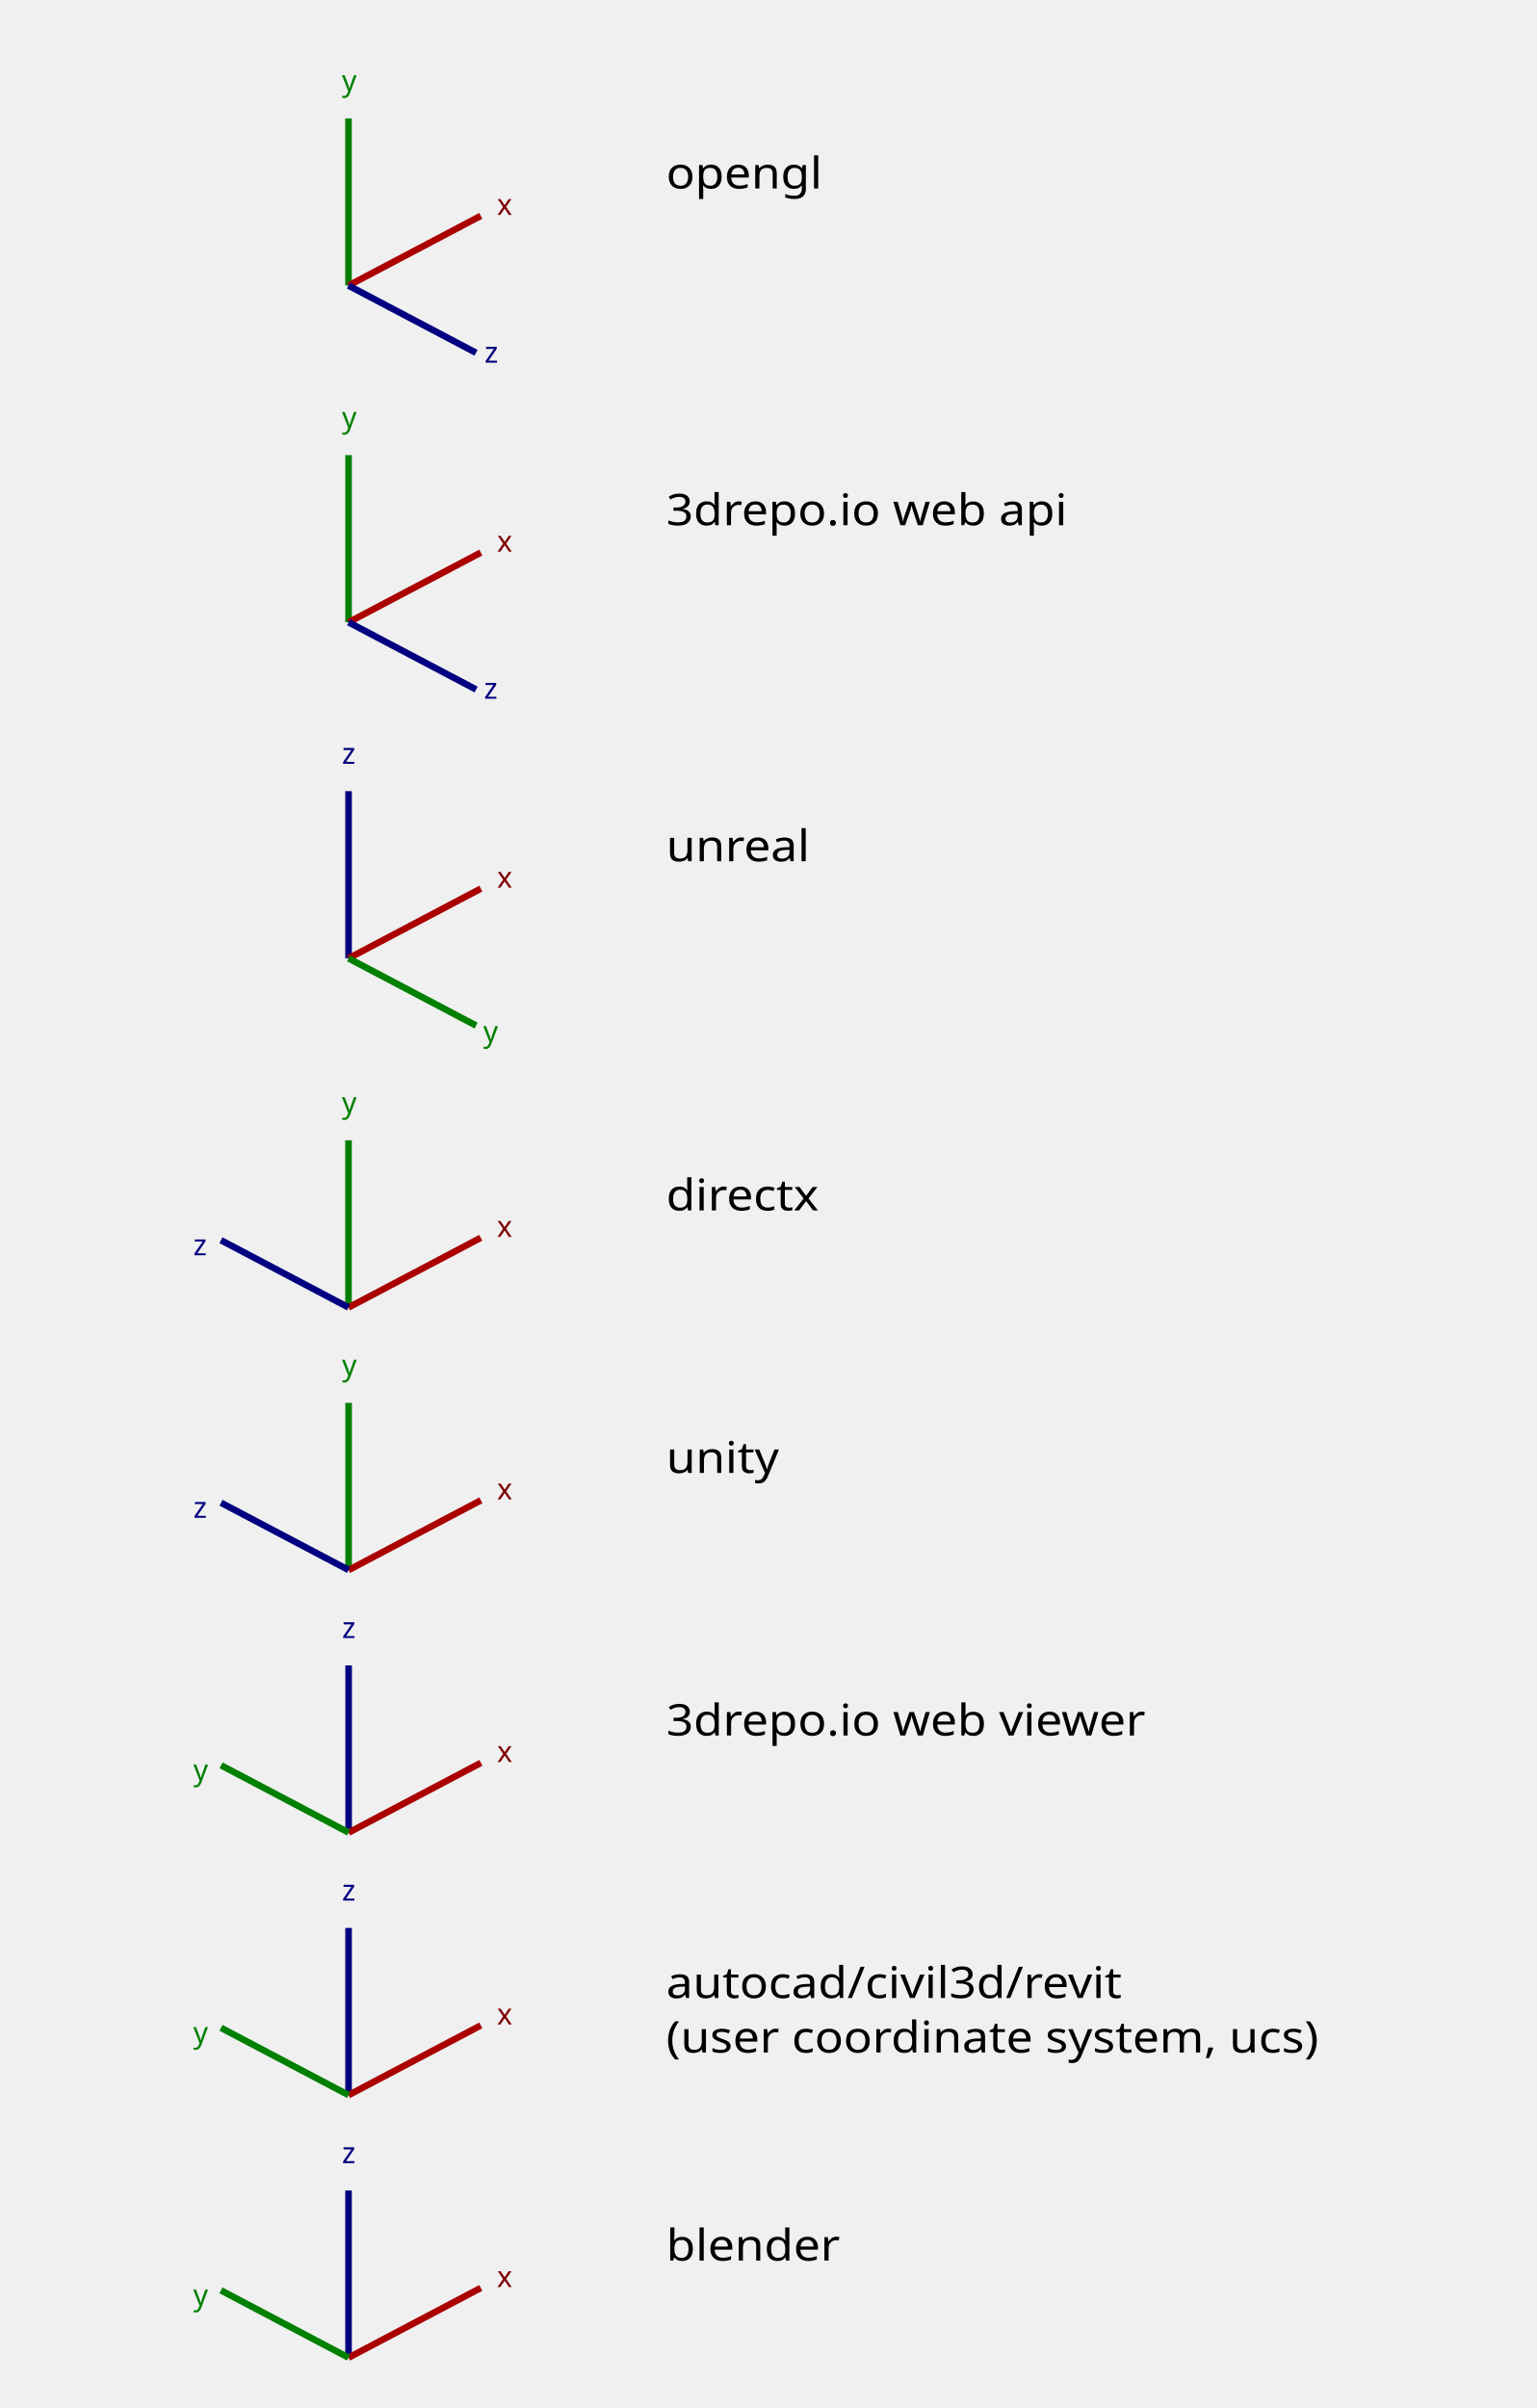
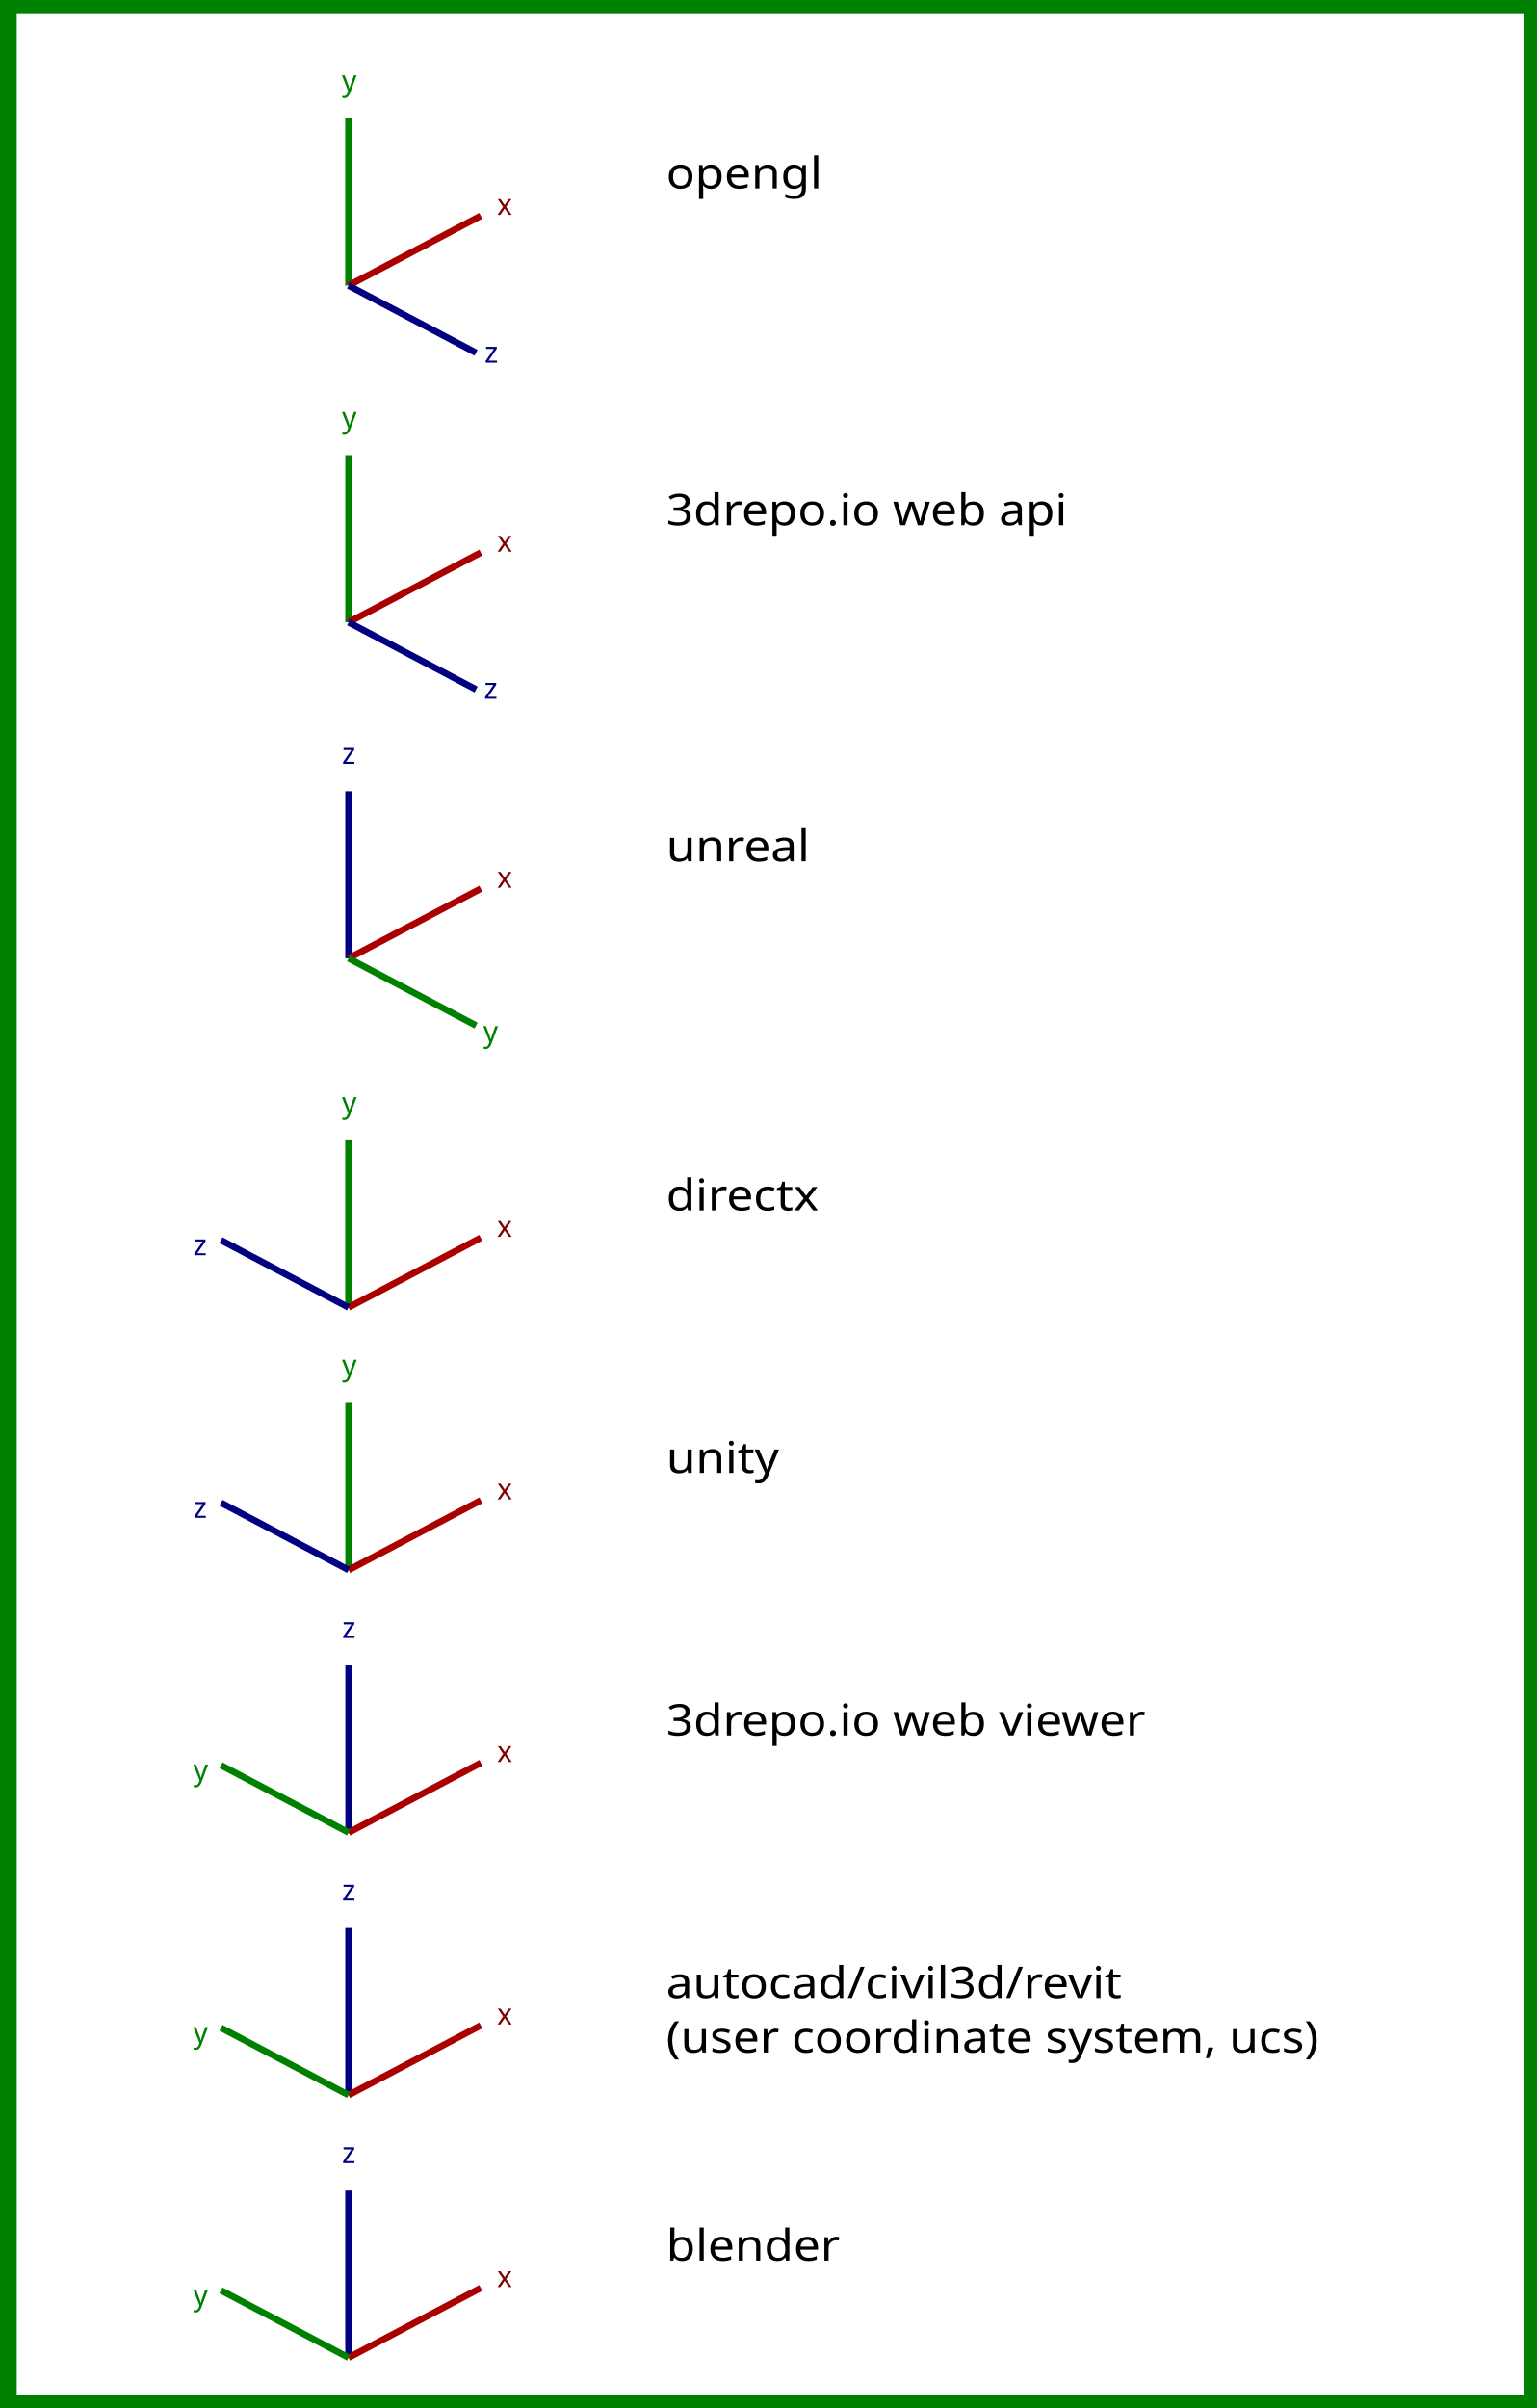
<svg xmlns="http://www.w3.org/2000/svg" width="210mm" height="329mm" viewBox="0 0 210 329" version="1.1" id="svg5">
  <defs id="defs2">
    <rect x="760.939" y="577.45" width="755.542" height="269.836" id="rect54368" />
    <rect x="551.816" y="358.883" width="573.402" height="205.076" id="rect44884" />
  </defs>
+   <g id="layer2">
+     <rect style="fill:#808080;stroke:#008000;stroke-width:0.901" id="rect134" width="210.613" height="329.127" x="0" y="0" />
+     <path style="fill:#ffffff;stroke:#008000;stroke-width:9.189" d="M 4.048,621.973 V 2.698 H 398.009 791.97 V 621.973 1241.248 H 398.009 4.048 Z" id="path290" transform="scale(0.2645833)" />
+   </g>
  <g id="layer1" style="display:inline">
    <text xml:space="preserve" style="font-size:4.233px;line-height:1.25;font-family:sans-serif;stroke-width:0.265" x="30.521" y="15.35" id="text10662">
      <tspan id="tspan10660" style="font-size:4.233px;stroke-width:0.265" x="30.521" y="15.35" />
    </text>
    <g id="g104748" transform="translate(0,208.2107)">
      <path style="fill:#000080;stroke:#000080;stroke-width:0.901;stroke-linecap:butt;stroke-linejoin:miter;stroke-miterlimit:4;stroke-dasharray:none;stroke-opacity:1" d="M 47.641,42.165 V 19.33" id="path44" />
      <path style="fill:#800000;stroke:#aa0000;stroke-width:0.901;stroke-linecap:butt;stroke-linejoin:miter;stroke-miterlimit:4;stroke-dasharray:none;stroke-opacity:1" d="M 47.637,42.17 65.715,32.643" id="path159" />
      <path style="fill:none;stroke:#008000;stroke-width:0.901;stroke-linecap:butt;stroke-linejoin:miter;stroke-miterlimit:4;stroke-dasharray:none;stroke-opacity:1" d="M 47.641,42.165 C 30.208,32.978 30.208,32.978 30.208,32.978" id="path354" />
      <text xml:space="preserve" style="font-size:3.982px;line-height:1.25;font-family:sans-serif;fill:#800000;stroke-width:0.249" x="68.529" y="32.231" id="text13544" transform="scale(0.9911552,1.008924)">
        <tspan id="tspan13542" style="fill:#800000;stroke-width:0.249" x="68.529" y="32.231">x</tspan>
      </text>
      <text xml:space="preserve" style="font-size:3.982px;line-height:1.25;font-family:sans-serif;fill:#008000;stroke-width:0.249" x="26.66" y="34.722" id="text14406" transform="scale(0.9911552,1.008924)">
        <tspan id="tspan14404" style="fill:#008000;stroke-width:0.249" x="26.66" y="34.722">y</tspan>
      </text>
      <text xml:space="preserve" style="font-size:3.982px;line-height:1.25;font-family:sans-serif;fill:#000080;stroke-width:0.249" x="47.156" y="15.451" id="text15136" transform="scale(0.9911552,1.008924)">
        <tspan id="tspan15134" style="fill:#000080;stroke-width:0.249" x="47.156" y="15.451">z</tspan>
      </text>
      <text xml:space="preserve" style="font-size:6.232px;line-height:1.25;font-family:sans-serif;stroke-width:0.389" x="87.108" y="30.21" id="text17104" transform="scale(1.045202,0.9567528)">
        <tspan id="tspan17102" style="stroke-width:0.389" x="87.108" y="30.21">3drepo.io web viewer</tspan>
      </text>
    </g>
    <g id="g104735" transform="translate(0,137.3631)">
      <path style="fill:none;stroke:#008000;stroke-width:0.901;stroke-linecap:butt;stroke-linejoin:miter;stroke-miterlimit:4;stroke-dasharray:none;stroke-opacity:1" d="M 47.637,77.142 V 54.307" id="path44-8" />
      <path style="fill:#800000;stroke:#aa0000;stroke-width:0.901;stroke-linecap:butt;stroke-linejoin:miter;stroke-miterlimit:4;stroke-dasharray:none;stroke-opacity:1" d="M 47.634,77.147 65.712,67.62" id="path159-5" />
      <path style="fill:none;stroke:#000080;stroke-width:0.901;stroke-linecap:butt;stroke-linejoin:miter;stroke-miterlimit:4;stroke-dasharray:none;stroke-opacity:1" d="M 47.637,77.142 C 30.205,67.955 30.205,67.955 30.205,67.955" id="path354-3" />
      <text xml:space="preserve" style="font-size:3.982px;line-height:1.25;font-family:sans-serif;fill:#800000;stroke-width:0.249" x="68.525" y="66.899" id="text13544-1" transform="scale(0.9911552,1.008924)">
        <tspan id="tspan13542-4" style="fill:#800000;stroke-width:0.249" x="68.525" y="66.899">x</tspan>
      </text>
      <text xml:space="preserve" style="font-size:3.982px;line-height:1.25;font-family:sans-serif;fill:#000080;stroke-width:0.249" x="26.657" y="69.39" id="text14406-6" transform="scale(0.9911552,1.008924)">
        <tspan id="tspan14404-1" style="fill:#000080;stroke-width:0.249" x="26.657" y="69.39">z</tspan>
      </text>
      <text xml:space="preserve" style="font-size:3.982px;line-height:1.25;font-family:sans-serif;fill:#008000;stroke-width:0.249" x="47.153" y="50.119" id="text15136-7" transform="scale(0.9911552,1.008924)">
        <tspan id="tspan15134-2" style="fill:#008000;stroke-width:0.249" x="47.153" y="50.119">y</tspan>
      </text>
      <text xml:space="preserve" style="font-size:6.232px;line-height:1.25;font-family:sans-serif;stroke-width:0.389" x="87.105" y="66.768" id="text17104-3" transform="scale(1.045202,0.9567528)">
        <tspan style="stroke-width:0.389" x="87.105" y="66.768" id="tspan36976">unity</tspan>
      </text>
    </g>
    <g id="g104722" transform="translate(0,-28.88845)">
      <path style="fill:none;stroke:#008000;stroke-width:0.901;stroke-linecap:butt;stroke-linejoin:miter;stroke-miterlimit:4;stroke-dasharray:none;stroke-opacity:1" d="M 47.634,113.904 V 91.069" id="path44-8-5" />
      <path style="fill:#800000;stroke:#aa0000;stroke-width:0.901;stroke-linecap:butt;stroke-linejoin:miter;stroke-miterlimit:4;stroke-dasharray:none;stroke-opacity:1" d="m 47.631,113.909 18.078,-9.527" id="path159-5-0" />
      <path style="fill:none;stroke:#000080;stroke-width:0.901;stroke-linecap:butt;stroke-linejoin:miter;stroke-miterlimit:4;stroke-dasharray:none;stroke-opacity:1" d="m 65.063,123.096 c -17.432,-9.187 -17.432,-9.187 -17.432,-9.187" id="path354-3-2-1" />
      <text xml:space="preserve" style="font-size:3.982px;line-height:1.25;font-family:sans-serif;fill:#800000;stroke-width:0.249" x="68.522" y="103.335" id="text13544-1-1" transform="scale(0.9911552,1.008924)">
        <tspan id="tspan13542-4-2" style="fill:#800000;stroke-width:0.249" x="68.522" y="103.335">x</tspan>
      </text>
      <text xml:space="preserve" style="font-size:3.982px;line-height:1.25;font-family:sans-serif;fill:#000080;stroke-width:0.249" x="66.721" y="123.252" id="text14406-6-6" transform="scale(0.9911552,1.008924)">
        <tspan id="tspan14404-1-4" style="fill:#000080;stroke-width:0.249" x="66.721" y="123.252">z</tspan>
      </text>
      <text xml:space="preserve" style="font-size:3.982px;line-height:1.25;font-family:sans-serif;fill:#008000;stroke-width:0.249" x="47.15" y="86.555" id="text15136-7-5" transform="scale(0.9911552,1.008924)">
        <tspan id="tspan15134-2-9" style="fill:#008000;stroke-width:0.249" x="47.15" y="86.555">y</tspan>
      </text>
      <text xml:space="preserve" style="font-size:6.232px;line-height:1.25;font-family:sans-serif;stroke-width:0.389" x="87.102" y="105.192" id="text17104-3-1" transform="scale(1.045202,0.9567528)">
        <tspan style="stroke-width:0.389" x="87.102" y="105.192" id="tspan50270">3drepo.io web api</tspan>
      </text>
    </g>
    <g id="g104709" transform="translate(0,-21.52054)">
      <path style="fill:none;stroke:#000080;stroke-width:0.901;stroke-linecap:butt;stroke-linejoin:miter;stroke-miterlimit:4;stroke-dasharray:none;stroke-opacity:1" d="M 47.631,152.45 V 129.616" id="path44-8-5-0" />
      <path style="fill:#800000;stroke:#aa0000;stroke-width:0.901;stroke-linecap:butt;stroke-linejoin:miter;stroke-miterlimit:4;stroke-dasharray:none;stroke-opacity:1" d="m 47.628,152.456 18.078,-9.527" id="path159-5-0-3" />
      <path style="fill:none;stroke:#008000;stroke-width:0.901;stroke-linecap:butt;stroke-linejoin:miter;stroke-miterlimit:4;stroke-dasharray:none;stroke-opacity:1" d="m 65.06,161.643 c -17.432,-9.187 -17.432,-9.187 -17.432,-9.187" id="path354-3-2-5-7" />
      <text xml:space="preserve" style="font-size:3.982px;line-height:1.25;font-family:sans-serif;fill:#800000;stroke-width:0.249" x="68.519" y="141.541" id="text13544-1-1-8" transform="scale(0.9911552,1.008924)">
        <tspan id="tspan13542-4-2-1" style="fill:#800000;stroke-width:0.249" x="68.519" y="141.541">x</tspan>
      </text>
      <text xml:space="preserve" style="font-size:3.982px;line-height:1.25;font-family:sans-serif;fill:#008000;stroke-width:0.249" x="66.628" y="162.43" id="text14406-6-6-9" transform="scale(0.9911552,1.008924)">
        <tspan id="tspan14404-1-4-4" style="fill:#008000;stroke-width:0.249" x="66.628" y="162.43">y</tspan>
      </text>
      <text xml:space="preserve" style="font-size:3.982px;line-height:1.25;font-family:sans-serif;fill:#000080;stroke-width:0.249" x="47.146" y="124.761" id="text15136-7-5-4" transform="scale(0.9911552,1.008924)">
        <tspan id="tspan15134-2-9-1" style="fill:#000080;stroke-width:0.249" x="47.146" y="124.761">z</tspan>
      </text>
      <text xml:space="preserve" style="font-size:6.232px;line-height:1.25;font-family:sans-serif;stroke-width:0.389" x="87.099" y="145.481" id="text17104-3-1-5" transform="scale(1.045202,0.9567528)">
        <tspan style="stroke-width:0.389" x="87.099" y="145.481" id="tspan50270-6">unreal</tspan>
      </text>
    </g>
    <g id="g104696" transform="translate(0,85.61585)">
      <path style="fill:none;stroke:#000080;stroke-width:0.901;stroke-linecap:butt;stroke-linejoin:miter;stroke-miterlimit:4;stroke-dasharray:none;stroke-opacity:1" d="M 47.631,200.63 V 177.795" id="path44-8-5-0-4" />
      <path style="fill:#800000;stroke:#aa0000;stroke-width:0.901;stroke-linecap:butt;stroke-linejoin:miter;stroke-miterlimit:4;stroke-dasharray:none;stroke-opacity:1" d="m 47.628,200.635 18.078,-9.527" id="path159-5-0-3-9" />
      <path style="fill:none;stroke:#008000;stroke-width:0.901;stroke-linecap:butt;stroke-linejoin:miter;stroke-miterlimit:4;stroke-dasharray:none;stroke-opacity:1" d="m 47.631,200.63 c -17.432,-9.187 -17.432,-9.187 -17.432,-9.187" id="path354-3-2-5-4" />
      <text xml:space="preserve" style="font-size:3.982px;line-height:1.25;font-family:sans-serif;fill:#800000;stroke-width:0.249" x="68.519" y="189.295" id="text13544-1-1-8-2" transform="scale(0.9911552,1.008924)">
        <tspan id="tspan13542-4-2-1-2" style="fill:#800000;stroke-width:0.249" x="68.519" y="189.295">x</tspan>
      </text>
      <text xml:space="preserve" style="font-size:3.982px;line-height:1.25;font-family:sans-serif;fill:#008000;stroke-width:0.249" x="26.65" y="191.786" id="text14406-6-6-9-7" transform="scale(0.9911552,1.008924)">
        <tspan id="tspan14404-1-4-4-4" style="fill:#008000;stroke-width:0.249" x="26.65" y="191.786">y</tspan>
      </text>
      <text xml:space="preserve" style="font-size:3.982px;line-height:1.25;font-family:sans-serif;fill:#000080;stroke-width:0.249" x="47.146" y="172.515" id="text15136-7-5-4-2" transform="scale(0.9911552,1.008924)">
        <tspan id="tspan15134-2-9-1-0" style="fill:#000080;stroke-width:0.249" x="47.146" y="172.515">z</tspan>
      </text>
      <text xml:space="preserve" style="font-size:6.232px;line-height:1.25;font-family:sans-serif;stroke-width:0.389" x="87.099" y="195.838" id="text17104-3-1-5-0" transform="scale(1.045202,0.9567528)">
        <tspan style="stroke-width:0.389" x="87.099" y="195.838" id="tspan50270-6-6">autocad/civil3d/revit</tspan>
        <tspan style="stroke-width:0.389" x="87.099" y="203.628" id="tspan135157">(user coordinate system, ucs) </tspan>
        <tspan style="stroke-width:0.389" x="87.099" y="211.418" id="tspan59494" />
      </text>
    </g>
    <g id="g104682" transform="translate(0,76.15725)">
      <path style="fill:none;stroke:#000080;stroke-width:0.901;stroke-linecap:butt;stroke-linejoin:miter;stroke-miterlimit:4;stroke-dasharray:none;stroke-opacity:1" d="M 47.628,245.959 V 223.125" id="path44-8-5-0-4-6" />
      <path style="fill:#800000;stroke:#aa0000;stroke-width:0.901;stroke-linecap:butt;stroke-linejoin:miter;stroke-miterlimit:4;stroke-dasharray:none;stroke-opacity:1" d="m 47.624,245.965 18.078,-9.527" id="path159-5-0-3-9-1" />
      <path style="fill:none;stroke:#008000;stroke-width:0.901;stroke-linecap:butt;stroke-linejoin:miter;stroke-miterlimit:4;stroke-dasharray:none;stroke-opacity:1" d="m 47.628,245.959 c -17.432,-9.187 -17.432,-9.187 -17.432,-9.187" id="path354-3-2-5-4-6" />
      <text xml:space="preserve" style="font-size:3.982px;line-height:1.25;font-family:sans-serif;fill:#800000;stroke-width:0.249" x="68.515" y="234.223" id="text13544-1-1-8-2-6" transform="scale(0.9911552,1.008924)">
        <tspan id="tspan13542-4-2-1-2-4" style="fill:#800000;stroke-width:0.249" x="68.515" y="234.223">x</tspan>
      </text>
      <text xml:space="preserve" style="font-size:3.982px;line-height:1.25;font-family:sans-serif;fill:#008000;stroke-width:0.249" x="26.647" y="236.714" id="text14406-6-6-9-7-7" transform="scale(0.9911552,1.008924)">
        <tspan id="tspan14404-1-4-4-4-0" style="fill:#008000;stroke-width:0.249" x="26.647" y="236.714">y</tspan>
      </text>
      <text xml:space="preserve" style="font-size:3.982px;line-height:1.25;font-family:sans-serif;fill:#000080;stroke-width:0.249" x="47.143" y="217.443" id="text15136-7-5-4-2-4" transform="scale(0.9911552,1.008924)">
        <tspan id="tspan15134-2-9-1-0-5" style="fill:#000080;stroke-width:0.249" x="47.143" y="217.443">z</tspan>
      </text>
      <text xml:space="preserve" style="font-size:6.232px;line-height:1.25;font-family:sans-serif;stroke-width:0.389" x="87.096" y="243.217" id="text17104-3-1-5-0-5" transform="scale(1.045202,0.9567528)">
        <tspan style="stroke-width:0.389" x="87.096" y="243.217" id="tspan59494-5">blender</tspan>
      </text>
    </g>
    <g id="g134449" transform="translate(0,-260.5889)">
      <path style="fill:none;stroke:#008000;stroke-width:0.901;stroke-linecap:butt;stroke-linejoin:miter;stroke-miterlimit:4;stroke-dasharray:none;stroke-opacity:1" d="M 47.624,299.6 V 276.766" id="path44-8-5-0-4-6-1" />
      <path style="fill:#800000;stroke:#aa0000;stroke-width:0.901;stroke-linecap:butt;stroke-linejoin:miter;stroke-miterlimit:4;stroke-dasharray:none;stroke-opacity:1" d="m 47.621,299.606 18.078,-9.527" id="path159-5-0-3-9-1-5" />
      <path style="fill:none;stroke:#000080;stroke-width:0.901;stroke-linecap:butt;stroke-linejoin:miter;stroke-miterlimit:4;stroke-dasharray:none;stroke-opacity:1" d="m 65.053,308.792 c -17.432,-9.187 -17.432,-9.187 -17.432,-9.187" id="path354-3-2-5-4-6-2-6" />
      <text xml:space="preserve" style="font-size:3.982px;line-height:1.25;font-family:sans-serif;fill:#800000;stroke-width:0.249" x="68.512" y="287.39" id="text13544-1-1-8-2-6-5" transform="scale(0.9911552,1.008924)">
        <tspan id="tspan13542-4-2-1-2-4-2" style="fill:#800000;stroke-width:0.249" x="68.512" y="287.39">x</tspan>
      </text>
      <text xml:space="preserve" style="font-size:3.982px;line-height:1.25;font-family:sans-serif;fill:#000080;stroke-width:0.249" x="66.801" y="307.394" id="text14406-6-6-9-7-7-1" transform="scale(0.9911552,1.008924)">
        <tspan id="tspan14404-1-4-4-4-0-5" style="fill:#000080;stroke-width:0.249" x="66.801" y="307.394">z</tspan>
      </text>
      <text xml:space="preserve" style="font-size:3.982px;line-height:1.25;font-family:sans-serif;fill:#008000;stroke-width:0.249" x="47.14" y="270.61" id="text15136-7-5-4-2-4-8" transform="scale(0.9911552,1.008924)">
        <tspan id="tspan15134-2-9-1-0-5-7" style="fill:#008000;stroke-width:0.249" x="47.14" y="270.61">y</tspan>
      </text>
      <text xml:space="preserve" style="font-size:6.232px;line-height:1.25;font-family:sans-serif;stroke-width:0.389" x="87.092" y="299.282" id="text17104-3-1-5-0-5-3" transform="scale(1.045202,0.9567528)">
        <tspan style="stroke-width:0.389" x="87.092" y="299.282" id="tspan59494-5-0">opengl</tspan>
      </text>
    </g>
    <g id="g104682-7" transform="translate(-0.00329,-67.32505)">
      <path style="fill:none;stroke:#008000;stroke-width:0.901;stroke-linecap:butt;stroke-linejoin:miter;stroke-miterlimit:4;stroke-dasharray:none;stroke-opacity:1" d="M 47.628,245.959 V 223.125" id="path44-8-5-0-4-6-6" />
      <path style="fill:#800000;stroke:#aa0000;stroke-width:0.901;stroke-linecap:butt;stroke-linejoin:miter;stroke-miterlimit:4;stroke-dasharray:none;stroke-opacity:1" d="m 47.624,245.965 18.078,-9.527" id="path159-5-0-3-9-1-4" />
      <path style="fill:none;stroke:#000080;stroke-width:0.901;stroke-linecap:butt;stroke-linejoin:miter;stroke-miterlimit:4;stroke-dasharray:none;stroke-opacity:1" d="m 47.628,245.959 c -17.432,-9.187 -17.432,-9.187 -17.432,-9.187" id="path354-3-2-5-4-6-8" />
      <text xml:space="preserve" style="font-size:3.982px;line-height:1.25;font-family:sans-serif;fill:#800000;stroke-width:0.249" x="68.515" y="234.223" id="text13544-1-1-8-2-6-8" transform="scale(0.9911552,1.008924)">
        <tspan id="tspan13542-4-2-1-2-4-8" style="fill:#800000;stroke-width:0.249" x="68.515" y="234.223">x</tspan>
      </text>
      <text xml:space="preserve" style="font-size:3.982px;line-height:1.25;font-family:sans-serif;fill:#000080;stroke-width:0.249" x="26.647" y="236.714" id="text14406-6-6-9-7-7-9" transform="scale(0.9911552,1.008924)">
        <tspan id="tspan14404-1-4-4-4-0-7" style="fill:#000080;stroke-width:0.249" x="26.647" y="236.714">z</tspan>
      </text>
      <text xml:space="preserve" style="font-size:3.982px;line-height:1.25;font-family:sans-serif;fill:#008000;stroke-width:0.249" x="47.143" y="217.443" id="text15136-7-5-4-2-4-0" transform="scale(0.9911552,1.008924)">
        <tspan id="tspan15134-2-9-1-0-5-5" style="fill:#008000;stroke-width:0.249" x="47.143" y="217.443">y</tspan>
      </text>
      <text xml:space="preserve" style="font-size:6.232px;line-height:1.25;font-family:sans-serif;stroke-width:0.389" x="87.096" y="243.217" id="text17104-3-1-5-0-5-0" transform="scale(1.045202,0.9567528)">
        <tspan style="stroke-width:0.389" x="87.096" y="243.217" id="tspan59494-5-5">directx</tspan>
      </text>
    </g>
    <text xml:space="preserve" transform="scale(0.2645833)" id="text44882" style="font-size:16px;line-height:1.25;font-family:sans-serif;white-space:pre;shape-inside:url(#rect44884)" />
    <text xml:space="preserve" transform="scale(0.2645833)" id="text54366" style="font-size:16px;line-height:1.25;font-family:sans-serif;white-space:pre;shape-inside:url(#rect54368)" />
  </g>
</svg>
